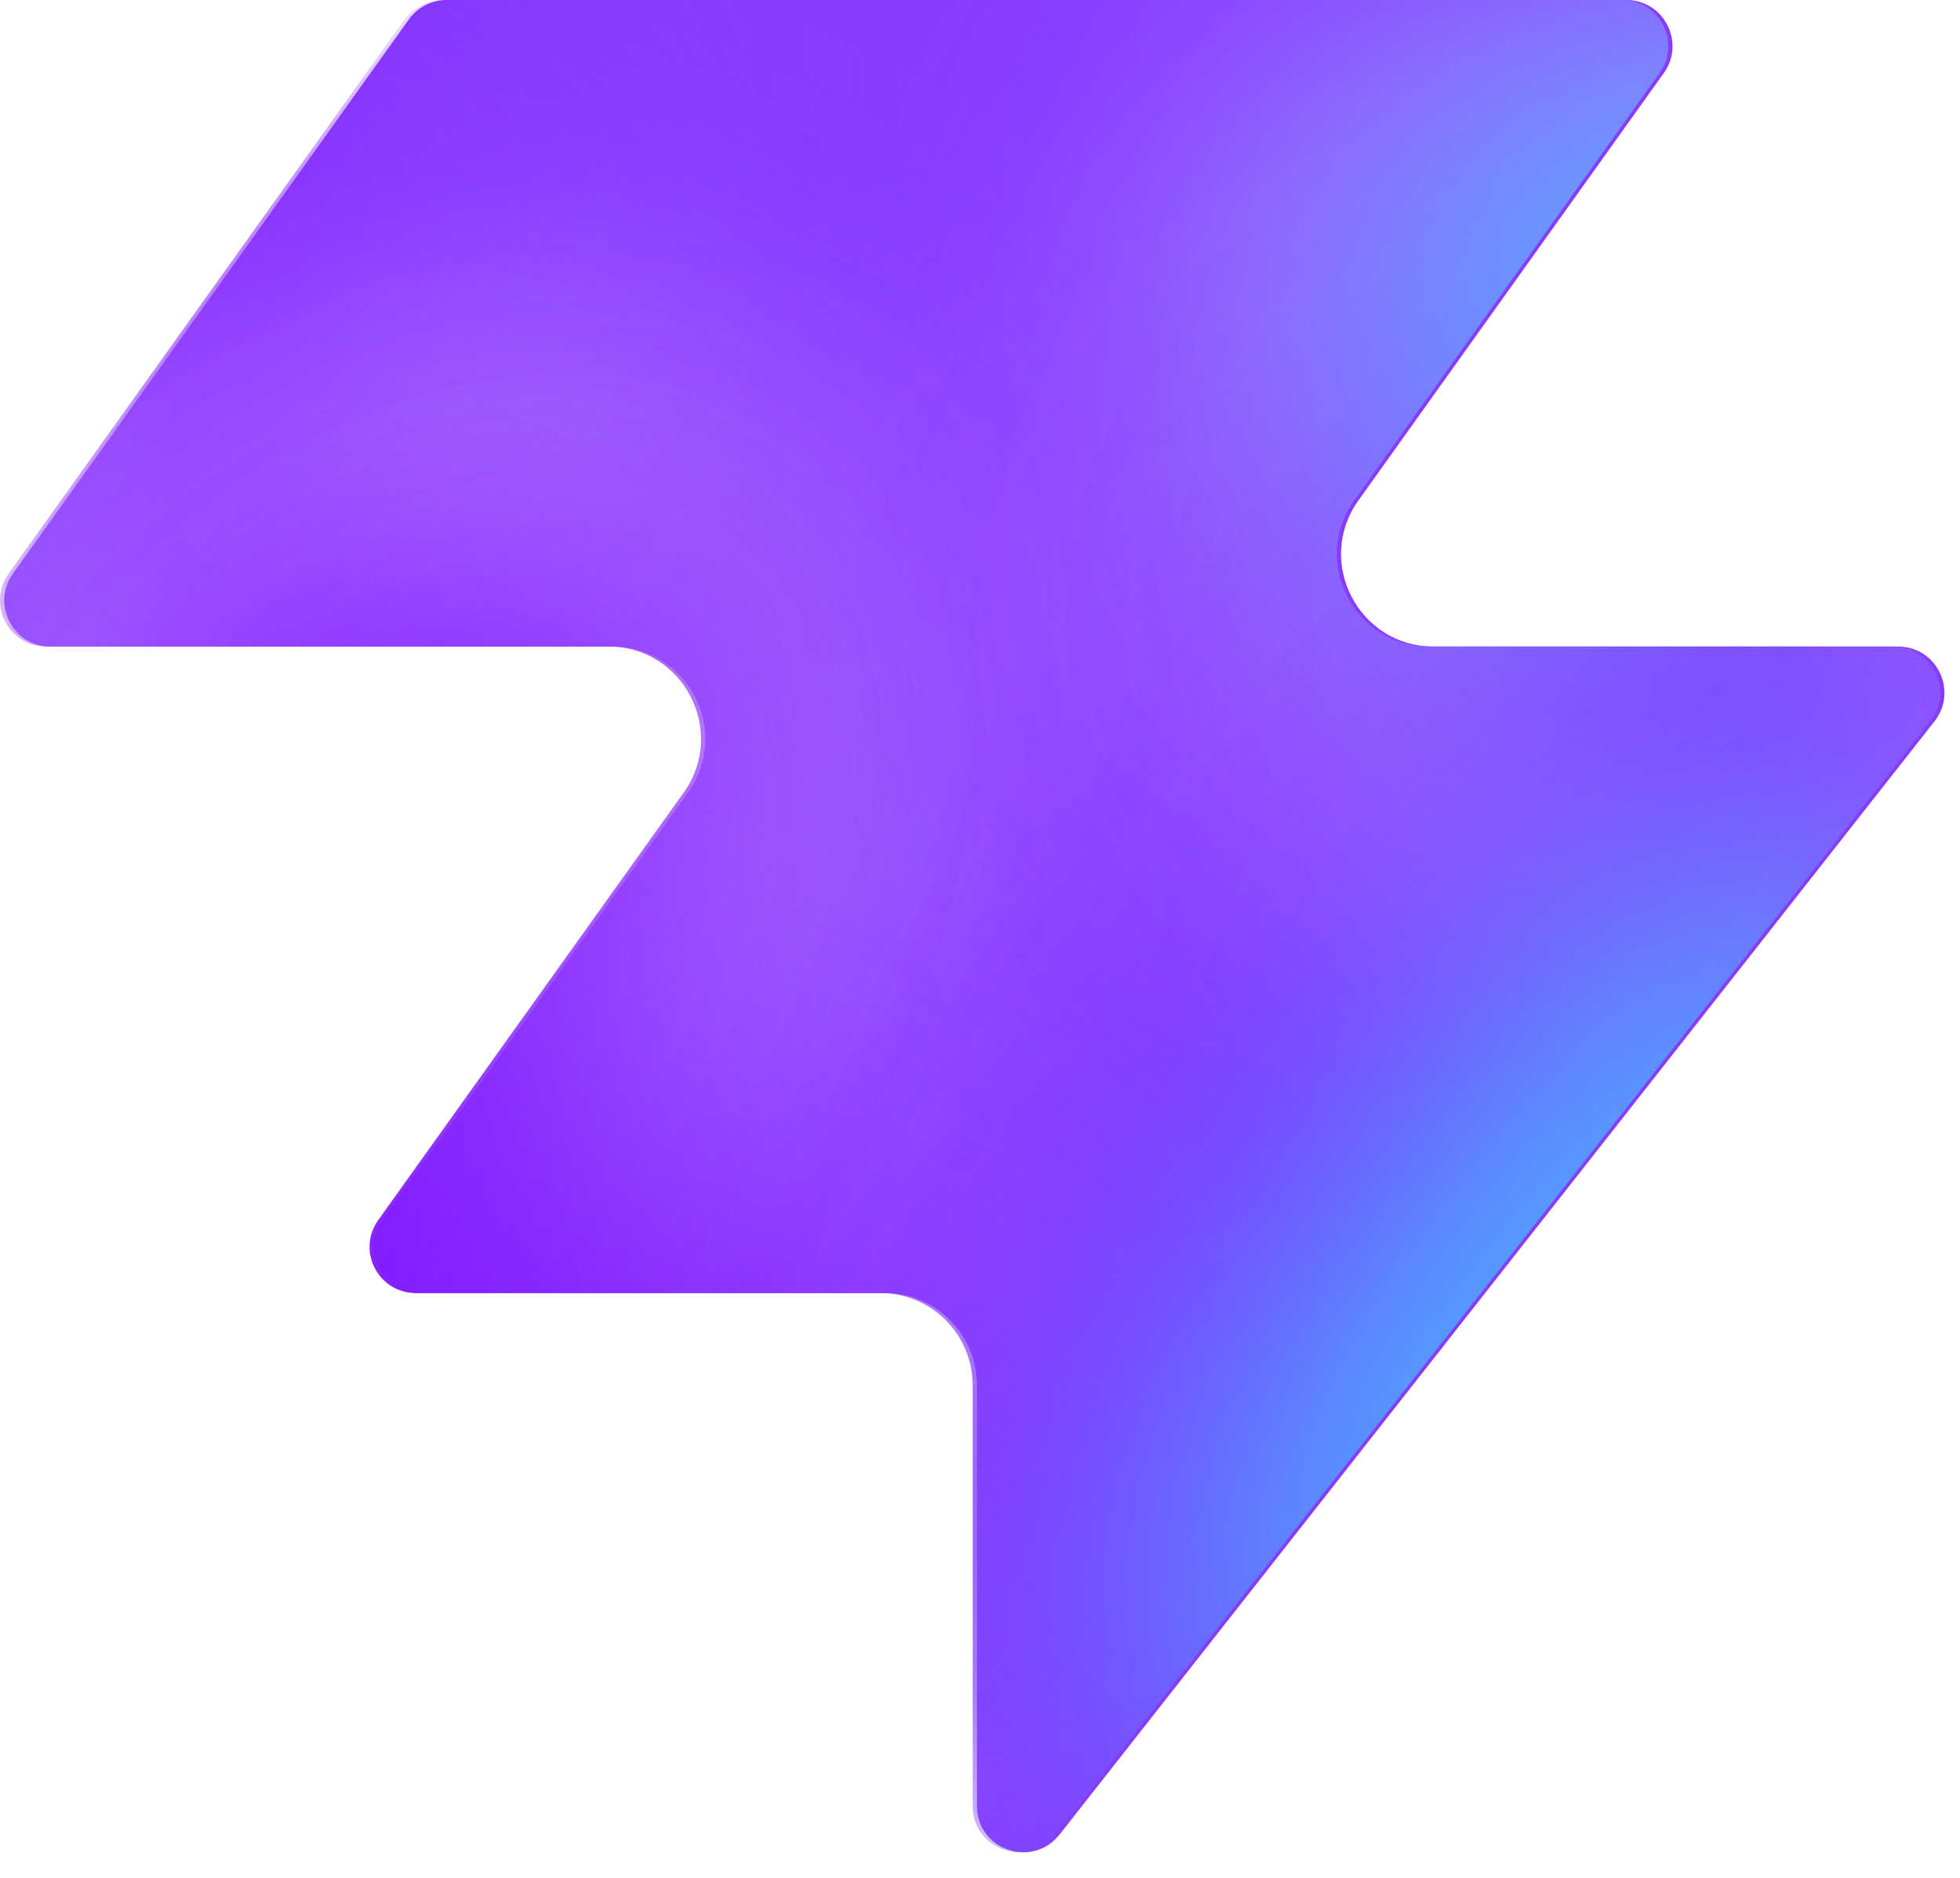
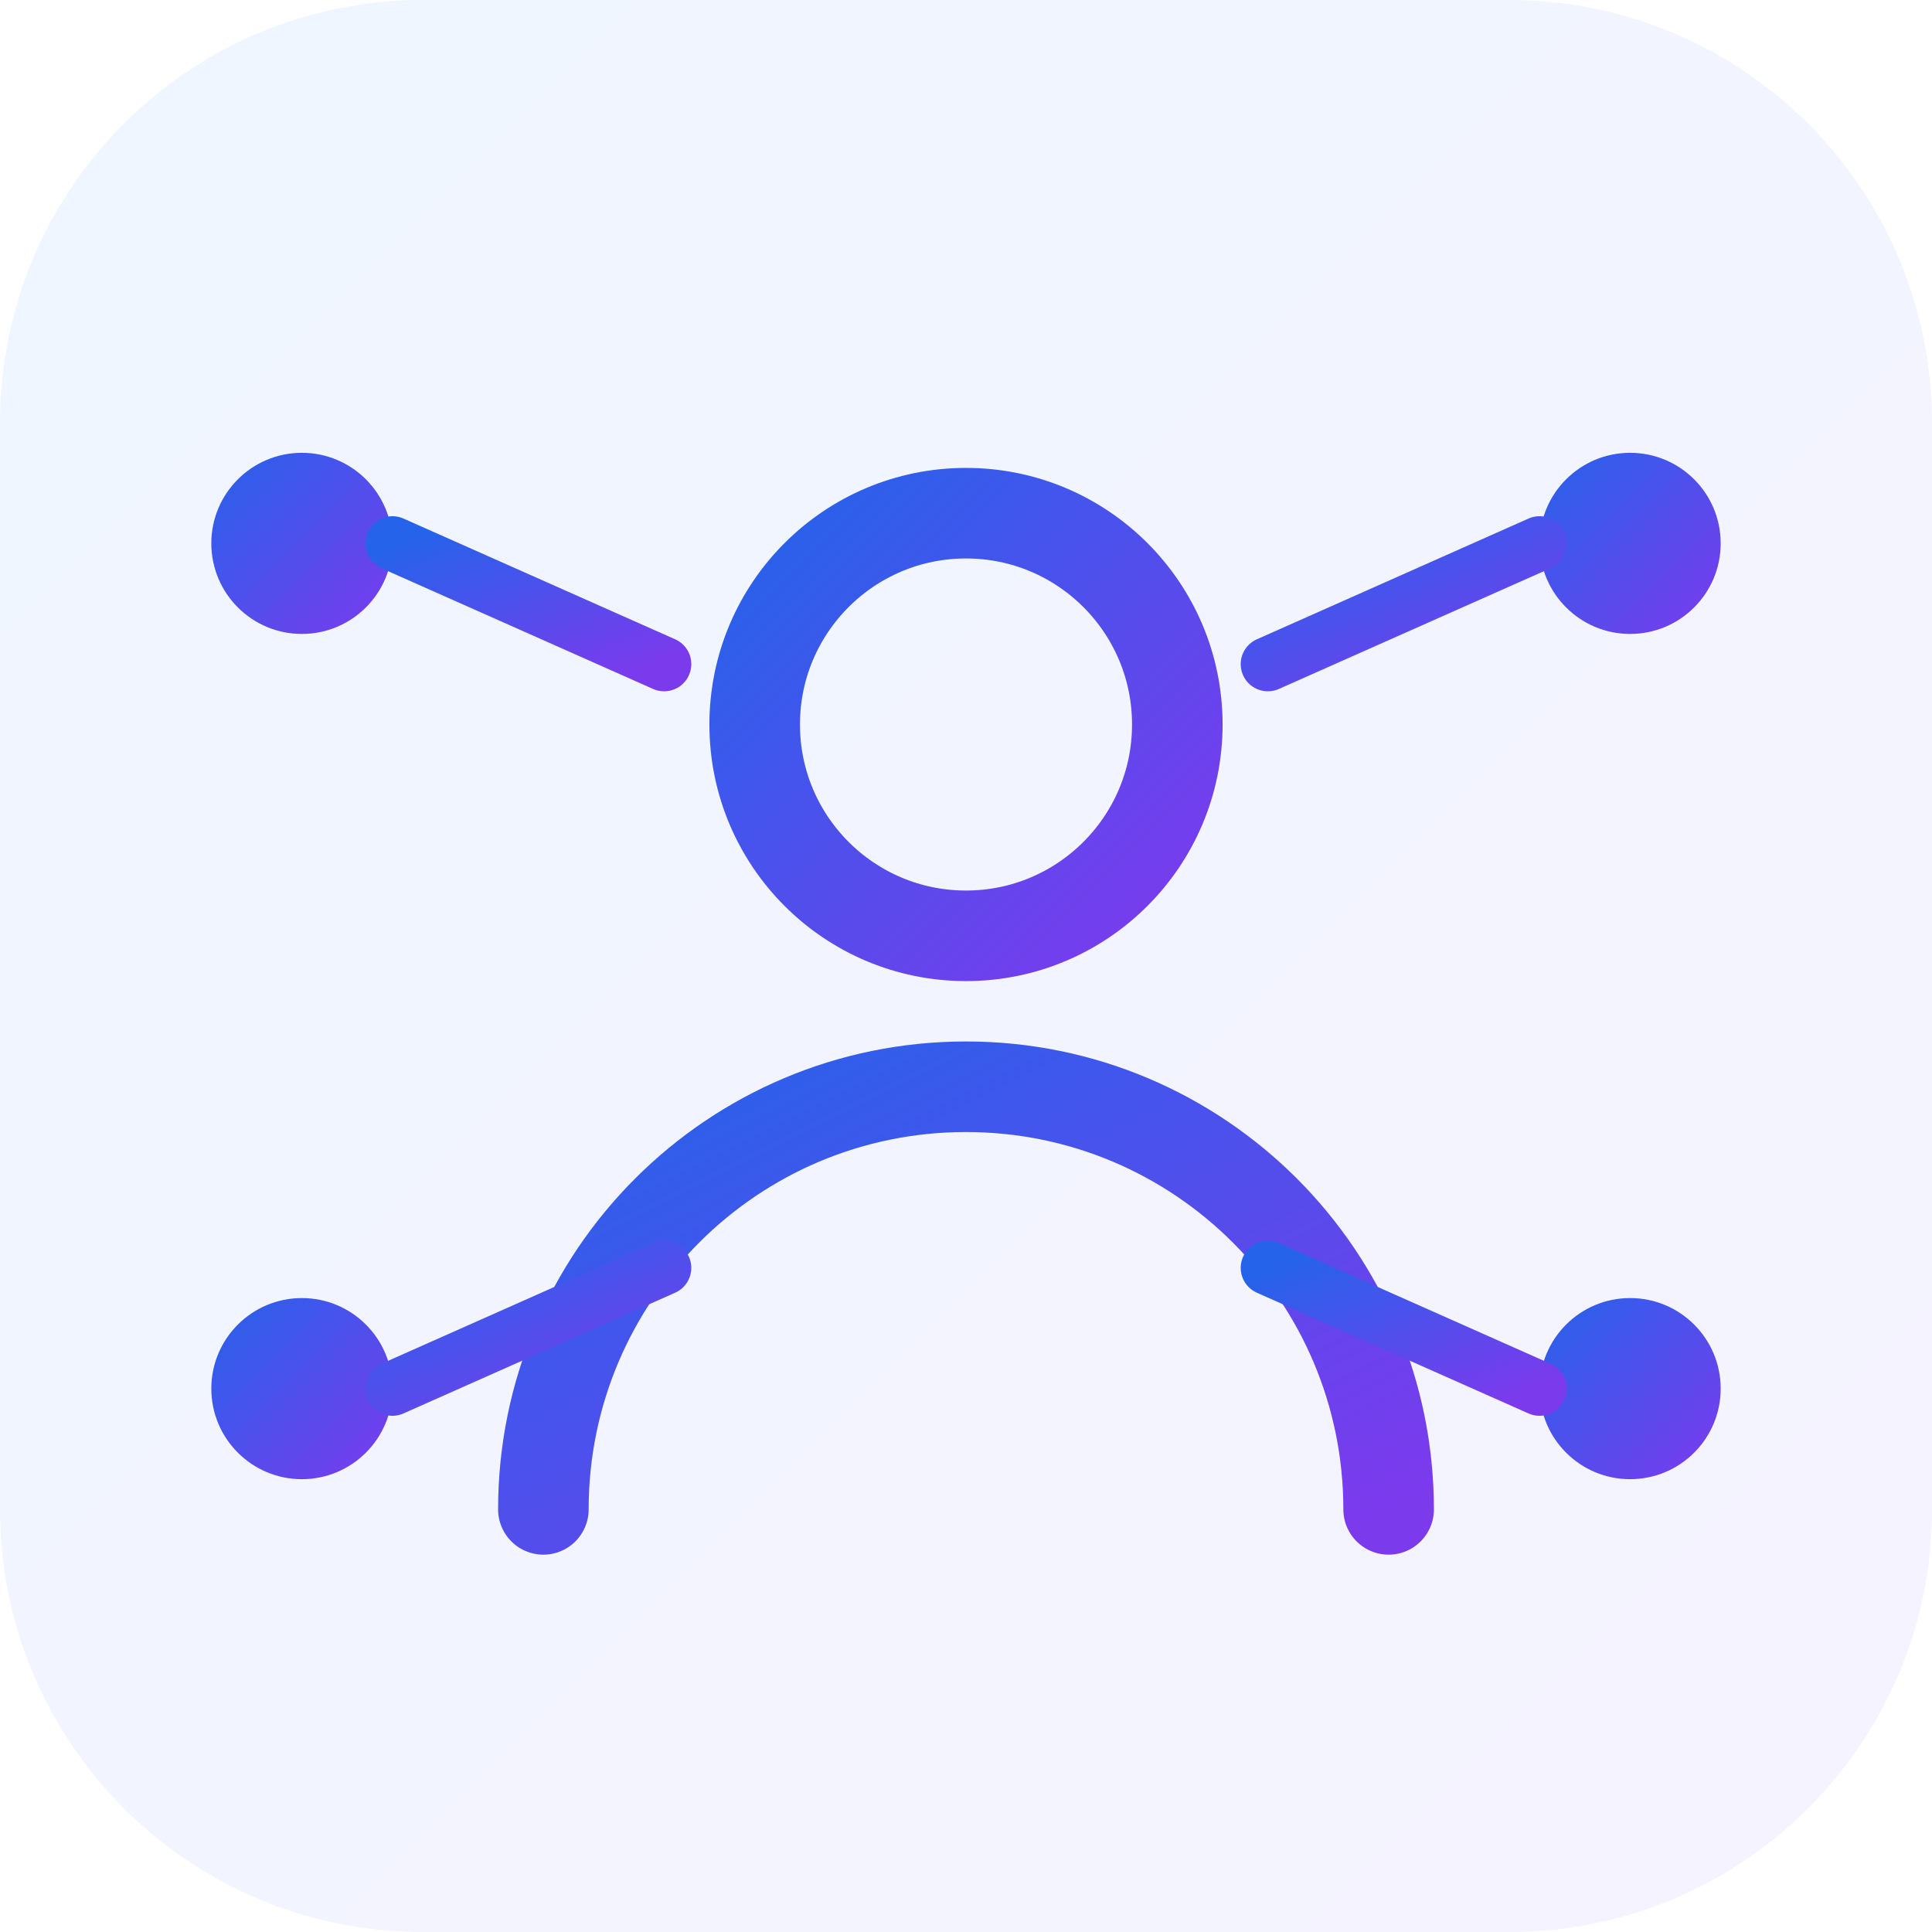
- <svg xmlns="http://www.w3.org/2000/svg" width="48" height="46" fill="none" viewBox="0 0 48 46">
-   <path fill="#863bff" d="M25.946 44.938c-.664.845-2.021.375-2.021-.698V33.937a2.26 2.26 0 0 0-2.262-2.262H10.287c-.92 0-1.456-1.04-.92-1.788l7.48-10.471c1.07-1.497 0-3.578-1.842-3.578H1.237c-.92 0-1.456-1.04-.92-1.788L10.013.474c.214-.297.556-.474.92-.474h28.894c.92 0 1.456 1.04.92 1.788l-7.48 10.471c-1.07 1.498 0 3.579 1.842 3.579h11.377c.943 0 1.473 1.088.89 1.83L25.947 44.94z" style="fill:#863bff;fill:color(display-p3 .525 .23 1);fill-opacity:1" />
-   <mask id="a" width="48" height="46" x="0" y="0" maskUnits="userSpaceOnUse" style="mask-type:alpha">
-     <path fill="#000" d="M25.842 44.938c-.664.844-2.021.375-2.021-.698V33.937a2.26 2.26 0 0 0-2.262-2.262H10.183c-.92 0-1.456-1.04-.92-1.788l7.48-10.471c1.07-1.498 0-3.579-1.842-3.579H1.133c-.92 0-1.456-1.04-.92-1.787L9.91.473c.214-.297.556-.474.92-.474h28.894c.92 0 1.456 1.04.92 1.788l-7.48 10.471c-1.07 1.498 0 3.578 1.842 3.578h11.377c.943 0 1.473 1.088.89 1.832L25.843 44.94z" style="fill:#000;fill-opacity:1" />
-   </mask>
-   <g mask="url(#a)">
-     <g filter="url(#b)">
-       <ellipse cx="5.508" cy="14.704" fill="#ede6ff" rx="5.508" ry="14.704" style="fill:#ede6ff;fill:color(display-p3 .927 .903 1);fill-opacity:1" transform="matrix(.00324 1 1 -.00324 -4.47 31.516)" />
-     </g>
-     <g filter="url(#c)">
-       <ellipse cx="10.399" cy="29.851" fill="#ede6ff" rx="10.399" ry="29.851" style="fill:#ede6ff;fill:color(display-p3 .927 .903 1);fill-opacity:1" transform="matrix(.00324 1 1 -.00324 -39.328 7.883)" />
-     </g>
-     <g filter="url(#d)">
-       <ellipse cx="5.508" cy="30.487" fill="#7e14ff" rx="5.508" ry="30.487" style="fill:#7e14ff;fill:color(display-p3 .492 .077 1);fill-opacity:1" transform="rotate(89.814 -25.913 -14.639)scale(1 -1)" />
-     </g>
-     <g filter="url(#e)">
-       <ellipse cx="5.508" cy="30.599" fill="#7e14ff" rx="5.508" ry="30.599" style="fill:#7e14ff;fill:color(display-p3 .492 .077 1);fill-opacity:1" transform="rotate(89.814 -32.644 -3.334)scale(1 -1)" />
-     </g>
-     <g filter="url(#f)">
-       <ellipse cx="5.508" cy="30.599" fill="#7e14ff" rx="5.508" ry="30.599" style="fill:#7e14ff;fill:color(display-p3 .492 .077 1);fill-opacity:1" transform="matrix(.00324 1 1 -.00324 -34.34 30.47)" />
-     </g>
-     <g filter="url(#g)">
-       <ellipse cx="14.072" cy="22.078" fill="#ede6ff" rx="14.072" ry="22.078" style="fill:#ede6ff;fill:color(display-p3 .927 .903 1);fill-opacity:1" transform="rotate(93.35 24.506 48.493)scale(-1 1)" />
-     </g>
-     <g filter="url(#h)">
-       <ellipse cx="3.47" cy="21.501" fill="#7e14ff" rx="3.47" ry="21.501" style="fill:#7e14ff;fill:color(display-p3 .492 .077 1);fill-opacity:1" transform="rotate(89.009 28.708 47.59)scale(-1 1)" />
-     </g>
-     <g filter="url(#i)">
-       <ellipse cx="3.47" cy="21.501" fill="#7e14ff" rx="3.47" ry="21.501" style="fill:#7e14ff;fill:color(display-p3 .492 .077 1);fill-opacity:1" transform="rotate(89.009 28.708 47.59)scale(-1 1)" />
-     </g>
-     <g filter="url(#j)">
-       <ellipse cx=".387" cy="8.972" fill="#7e14ff" rx="4.407" ry="29.108" style="fill:#7e14ff;fill:color(display-p3 .492 .077 1);fill-opacity:1" transform="rotate(39.51 .387 8.972)" />
-     </g>
-     <g filter="url(#k)">
-       <ellipse cx="47.523" cy="-6.092" fill="#7e14ff" rx="4.407" ry="29.108" style="fill:#7e14ff;fill:color(display-p3 .492 .077 1);fill-opacity:1" transform="rotate(37.892 47.523 -6.092)" />
-     </g>
-     <g filter="url(#l)">
-       <ellipse cx="41.412" cy="6.333" fill="#47bfff" rx="5.971" ry="9.665" style="fill:#47bfff;fill:color(display-p3 .28 .748 1);fill-opacity:1" transform="rotate(37.892 41.412 6.333)" />
-     </g>
-     <g filter="url(#m)">
-       <ellipse cx="-1.879" cy="38.332" fill="#7e14ff" rx="4.407" ry="29.108" style="fill:#7e14ff;fill:color(display-p3 .492 .077 1);fill-opacity:1" transform="rotate(37.892 -1.88 38.332)" />
-     </g>
-     <g filter="url(#n)">
-       <ellipse cx="-1.879" cy="38.332" fill="#7e14ff" rx="4.407" ry="29.108" style="fill:#7e14ff;fill:color(display-p3 .492 .077 1);fill-opacity:1" transform="rotate(37.892 -1.88 38.332)" />
-     </g>
-     <g filter="url(#o)">
-       <ellipse cx="35.651" cy="29.907" fill="#7e14ff" rx="4.407" ry="29.108" style="fill:#7e14ff;fill:color(display-p3 .492 .077 1);fill-opacity:1" transform="rotate(37.892 35.651 29.907)" />
-     </g>
-     <g filter="url(#p)">
-       <ellipse cx="38.418" cy="32.4" fill="#47bfff" rx="5.971" ry="15.297" style="fill:#47bfff;fill:color(display-p3 .28 .748 1);fill-opacity:1" transform="rotate(37.892 38.418 32.4)" />
-     </g>
-   </g>
+ <svg xmlns="http://www.w3.org/2000/svg" viewBox="0 0 64 64" fill="none">
  <defs>
-     <filter id="b" width="60.045" height="41.654" x="-19.77" y="16.149" color-interpolation-filters="sRGB" filterUnits="userSpaceOnUse">
-       <feFlood flood-opacity="0" result="BackgroundImageFix" />
-       <feBlend in="SourceGraphic" in2="BackgroundImageFix" result="shape" />
-       <feGaussianBlur result="effect1_foregroundBlur_2002_17158" stdDeviation="7.659" />
-     </filter>
-     <filter id="c" width="90.34" height="51.437" x="-54.613" y="-7.533" color-interpolation-filters="sRGB" filterUnits="userSpaceOnUse">
-       <feFlood flood-opacity="0" result="BackgroundImageFix" />
-       <feBlend in="SourceGraphic" in2="BackgroundImageFix" result="shape" />
-       <feGaussianBlur result="effect1_foregroundBlur_2002_17158" stdDeviation="7.659" />
-     </filter>
-     <filter id="d" width="79.355" height="29.4" x="-49.64" y="2.03" color-interpolation-filters="sRGB" filterUnits="userSpaceOnUse">
-       <feFlood flood-opacity="0" result="BackgroundImageFix" />
-       <feBlend in="SourceGraphic" in2="BackgroundImageFix" result="shape" />
-       <feGaussianBlur result="effect1_foregroundBlur_2002_17158" stdDeviation="4.596" />
-     </filter>
-     <filter id="e" width="79.579" height="29.4" x="-45.045" y="20.029" color-interpolation-filters="sRGB" filterUnits="userSpaceOnUse">
-       <feFlood flood-opacity="0" result="BackgroundImageFix" />
-       <feBlend in="SourceGraphic" in2="BackgroundImageFix" result="shape" />
-       <feGaussianBlur result="effect1_foregroundBlur_2002_17158" stdDeviation="4.596" />
-     </filter>
-     <filter id="f" width="79.579" height="29.4" x="-43.513" y="21.178" color-interpolation-filters="sRGB" filterUnits="userSpaceOnUse">
-       <feFlood flood-opacity="0" result="BackgroundImageFix" />
-       <feBlend in="SourceGraphic" in2="BackgroundImageFix" result="shape" />
-       <feGaussianBlur result="effect1_foregroundBlur_2002_17158" stdDeviation="4.596" />
-     </filter>
-     <filter id="g" width="74.749" height="58.852" x="15.756" y="-17.901" color-interpolation-filters="sRGB" filterUnits="userSpaceOnUse">
-       <feFlood flood-opacity="0" result="BackgroundImageFix" />
-       <feBlend in="SourceGraphic" in2="BackgroundImageFix" result="shape" />
-       <feGaussianBlur result="effect1_foregroundBlur_2002_17158" stdDeviation="7.659" />
-     </filter>
-     <filter id="h" width="61.377" height="25.362" x="23.548" y="2.284" color-interpolation-filters="sRGB" filterUnits="userSpaceOnUse">
-       <feFlood flood-opacity="0" result="BackgroundImageFix" />
-       <feBlend in="SourceGraphic" in2="BackgroundImageFix" result="shape" />
-       <feGaussianBlur result="effect1_foregroundBlur_2002_17158" stdDeviation="4.596" />
-     </filter>
-     <filter id="i" width="61.377" height="25.362" x="23.548" y="2.284" color-interpolation-filters="sRGB" filterUnits="userSpaceOnUse">
-       <feFlood flood-opacity="0" result="BackgroundImageFix" />
-       <feBlend in="SourceGraphic" in2="BackgroundImageFix" result="shape" />
-       <feGaussianBlur result="effect1_foregroundBlur_2002_17158" stdDeviation="4.596" />
-     </filter>
-     <filter id="j" width="56.045" height="63.649" x="-27.636" y="-22.853" color-interpolation-filters="sRGB" filterUnits="userSpaceOnUse">
-       <feFlood flood-opacity="0" result="BackgroundImageFix" />
-       <feBlend in="SourceGraphic" in2="BackgroundImageFix" result="shape" />
-       <feGaussianBlur result="effect1_foregroundBlur_2002_17158" stdDeviation="4.596" />
-     </filter>
-     <filter id="k" width="54.814" height="64.646" x="20.116" y="-38.415" color-interpolation-filters="sRGB" filterUnits="userSpaceOnUse">
-       <feFlood flood-opacity="0" result="BackgroundImageFix" />
-       <feBlend in="SourceGraphic" in2="BackgroundImageFix" result="shape" />
-       <feGaussianBlur result="effect1_foregroundBlur_2002_17158" stdDeviation="4.596" />
-     </filter>
-     <filter id="l" width="33.541" height="35.313" x="24.641" y="-11.323" color-interpolation-filters="sRGB" filterUnits="userSpaceOnUse">
-       <feFlood flood-opacity="0" result="BackgroundImageFix" />
-       <feBlend in="SourceGraphic" in2="BackgroundImageFix" result="shape" />
-       <feGaussianBlur result="effect1_foregroundBlur_2002_17158" stdDeviation="4.596" />
-     </filter>
-     <filter id="m" width="54.814" height="64.646" x="-29.286" y="6.009" color-interpolation-filters="sRGB" filterUnits="userSpaceOnUse">
-       <feFlood flood-opacity="0" result="BackgroundImageFix" />
-       <feBlend in="SourceGraphic" in2="BackgroundImageFix" result="shape" />
-       <feGaussianBlur result="effect1_foregroundBlur_2002_17158" stdDeviation="4.596" />
-     </filter>
-     <filter id="n" width="54.814" height="64.646" x="-29.286" y="6.009" color-interpolation-filters="sRGB" filterUnits="userSpaceOnUse">
-       <feFlood flood-opacity="0" result="BackgroundImageFix" />
-       <feBlend in="SourceGraphic" in2="BackgroundImageFix" result="shape" />
-       <feGaussianBlur result="effect1_foregroundBlur_2002_17158" stdDeviation="4.596" />
-     </filter>
-     <filter id="o" width="54.814" height="64.646" x="8.244" y="-2.416" color-interpolation-filters="sRGB" filterUnits="userSpaceOnUse">
-       <feFlood flood-opacity="0" result="BackgroundImageFix" />
-       <feBlend in="SourceGraphic" in2="BackgroundImageFix" result="shape" />
-       <feGaussianBlur result="effect1_foregroundBlur_2002_17158" stdDeviation="4.596" />
-     </filter>
-     <filter id="p" width="39.409" height="43.623" x="18.713" y="10.588" color-interpolation-filters="sRGB" filterUnits="userSpaceOnUse">
-       <feFlood flood-opacity="0" result="BackgroundImageFix" />
-       <feBlend in="SourceGraphic" in2="BackgroundImageFix" result="shape" />
-       <feGaussianBlur result="effect1_foregroundBlur_2002_17158" stdDeviation="4.596" />
-     </filter>
+     <linearGradient id="g" x1="0" y1="0" x2="1" y2="1">
+       <stop offset="0%" stop-color="#2563eb" />
+       <stop offset="100%" stop-color="#7c3aed" />
+     </linearGradient>
+     <linearGradient id="bg" x1="0" y1="0" x2="1" y2="1">
+       <stop offset="0%" stop-color="#eff6ff" />
+       <stop offset="100%" stop-color="#f5f3ff" />
+     </linearGradient>
  </defs>
+   <rect width="64" height="64" rx="14" fill="url(#bg)" />
+   <circle cx="32" cy="24" r="7" stroke="url(#g)" stroke-width="3" fill="none" />
+   <path d="M18 50c0-7.732 6.268-14 14-14s14 6.268 14 14" stroke="url(#g)" stroke-width="3" stroke-linecap="round" fill="none" />
+   <circle cx="10" cy="18" r="3" fill="url(#g)" />
+   <circle cx="54" cy="18" r="3" fill="url(#g)" />
+   <circle cx="10" cy="46" r="3" fill="url(#g)" />
+   <circle cx="54" cy="46" r="3" fill="url(#g)" />
+   <line x1="13" y1="18" x2="22" y2="22" stroke="url(#g)" stroke-width="1.8" stroke-linecap="round" />
+   <line x1="51" y1="18" x2="42" y2="22" stroke="url(#g)" stroke-width="1.8" stroke-linecap="round" />
+   <line x1="13" y1="46" x2="22" y2="42" stroke="url(#g)" stroke-width="1.8" stroke-linecap="round" />
+   <line x1="51" y1="46" x2="42" y2="42" stroke="url(#g)" stroke-width="1.8" stroke-linecap="round" />
</svg>
